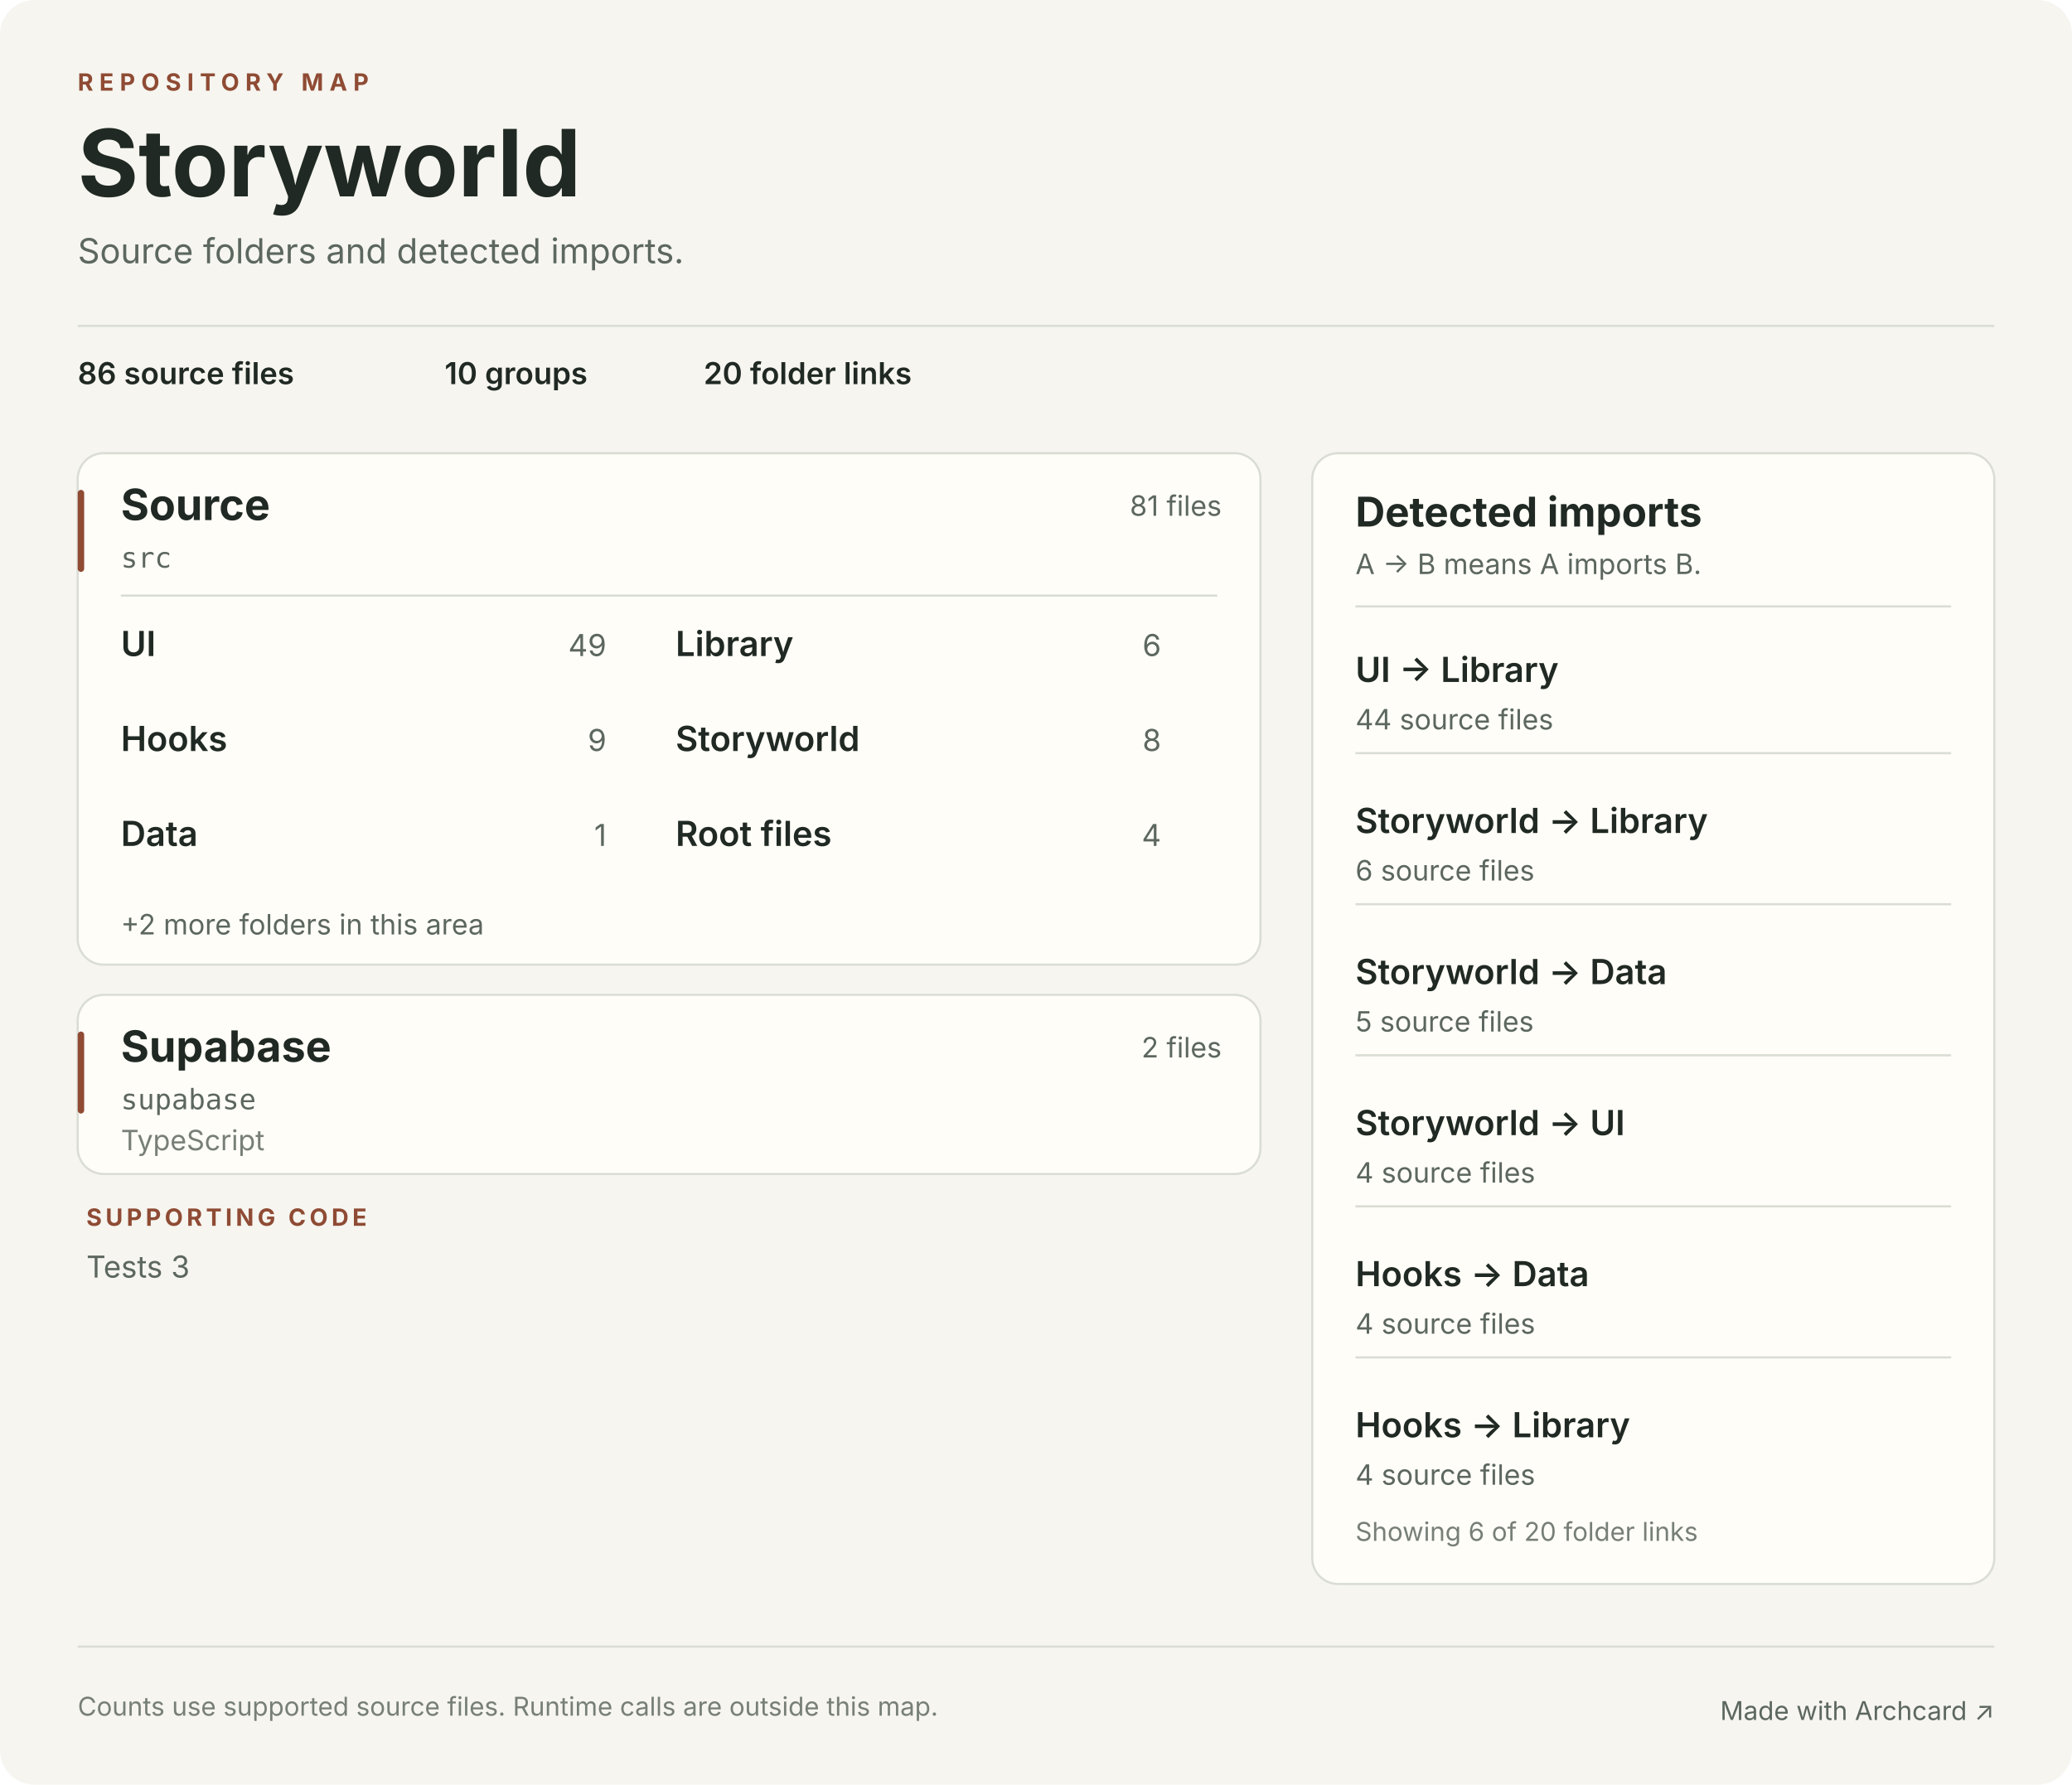
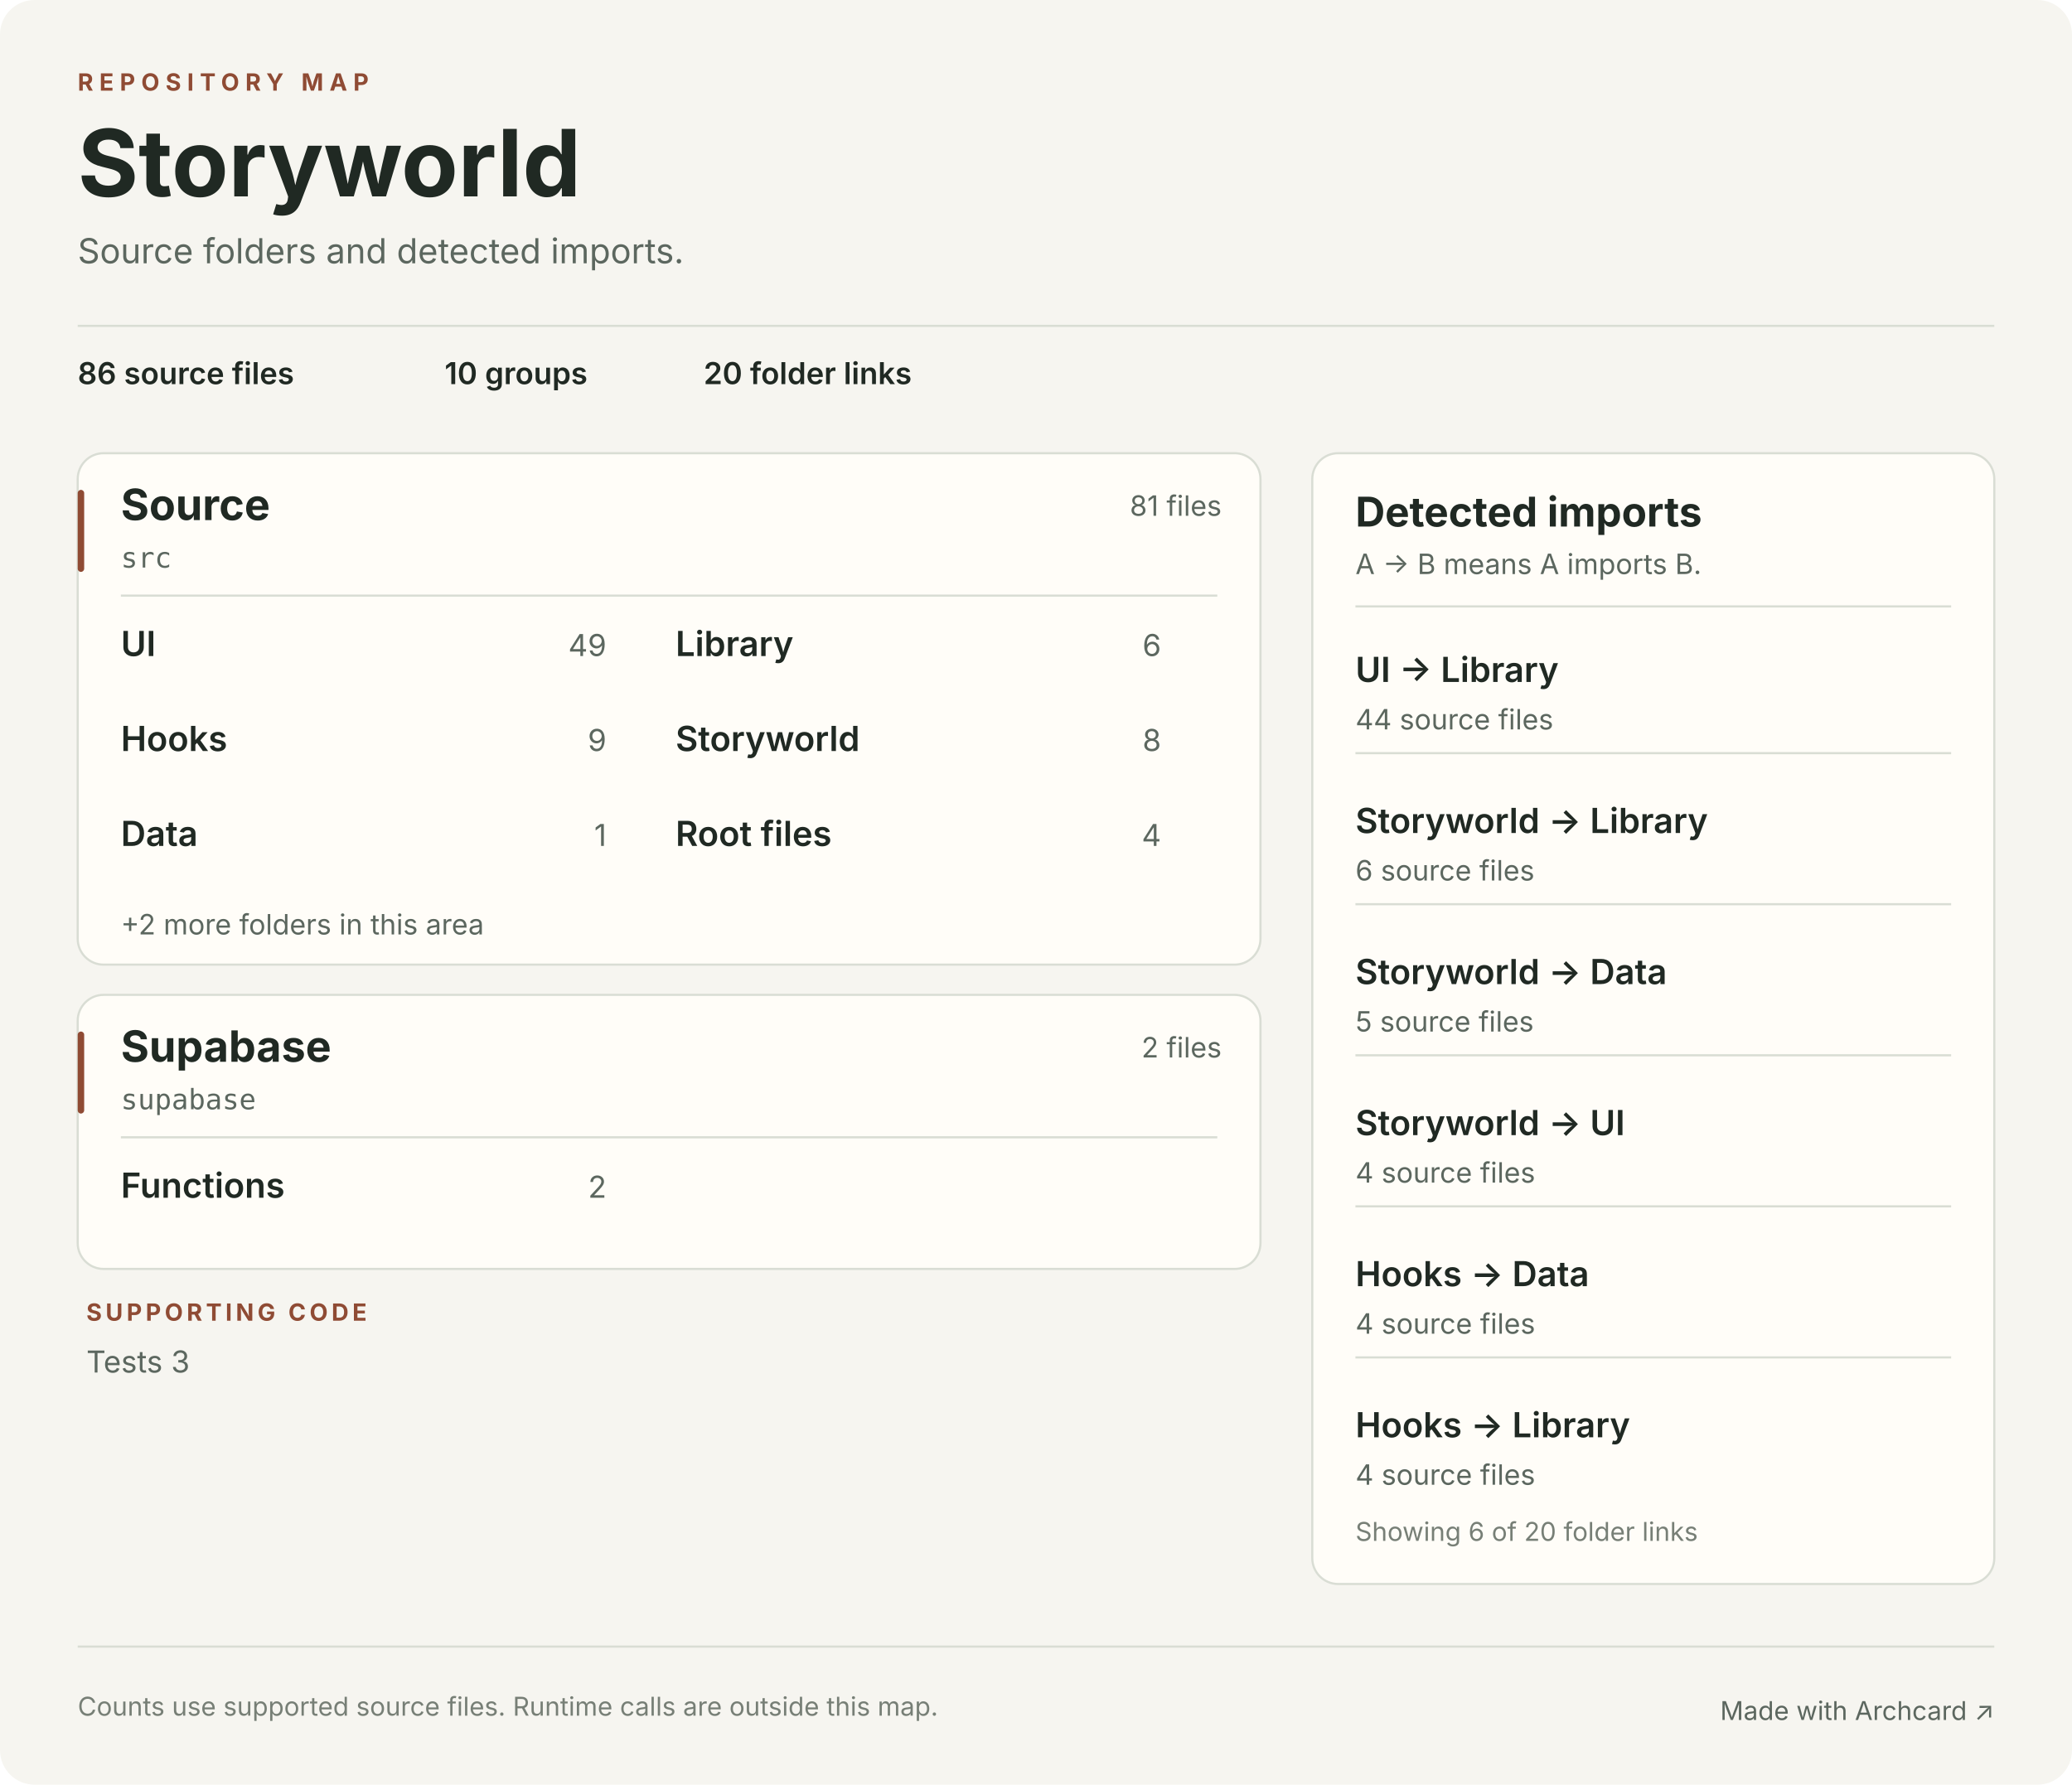
<svg xmlns="http://www.w3.org/2000/svg" viewBox="0 0 960 827" width="960" height="827" role="img" aria-labelledby="title description">
  <rect width="960" height="827" rx="16" fill="#F6F5F0" />
  <text x="36" y="42" fill="#8F4B34" font-family="Inter, ui-sans-serif, system-ui, sans-serif" font-size="11" font-weight="700" letter-spacing="2.8">REPOSITORY MAP</text>
  <text x="36" y="91" fill="#202923" font-family="Inter, ui-sans-serif, system-ui, sans-serif" font-size="43" font-weight="700">Storyworld</text>
  <text x="36" y="122" fill="#5C675F" font-family="Inter, ui-sans-serif, system-ui, sans-serif" font-size="16">Source folders and detected imports.</text>
  <line x1="36" y1="151" x2="924" y2="151" stroke="#D9DDD4" />
  <text x="36" y="178" fill="#202923" font-family="Inter, ui-sans-serif, system-ui, sans-serif" font-size="14" font-weight="600">86 source files</text>
  <text x="206" y="178" fill="#202923" font-family="Inter, ui-sans-serif, system-ui, sans-serif" font-size="14" font-weight="600">10 groups</text>
  <text x="326" y="178" fill="#202923" font-family="Inter, ui-sans-serif, system-ui, sans-serif" font-size="14" font-weight="600">20 folder links</text>
  <rect x="36" y="210" width="548" height="237" rx="12" fill="#FFFDF8" stroke="#D9DDD4" />
  <rect x="36" y="227" width="3" height="38" rx="1.5" fill="#8F4B34" />
  <text x="56" y="241" fill="#202923" font-family="Inter, ui-sans-serif, system-ui, sans-serif" font-size="20" font-weight="650">Source</text>
  <text x="566" y="239" fill="#5C675F" font-family="Inter, ui-sans-serif, system-ui, sans-serif" font-size="13" text-anchor="end">81 files</text>
  <text x="56" y="263" fill="#5C675F" font-family="ui-monospace, SFMono-Regular, Menlo, monospace" font-size="13">src</text>
  <line x1="56" y1="276" x2="564" y2="276" stroke="#D9DDD4" />
  <text x="56" y="304" fill="#202923" font-family="Inter, ui-sans-serif, system-ui, sans-serif" font-size="16" font-weight="600">UI</text>
  <text x="281" y="304" fill="#5C675F" font-family="Inter, ui-sans-serif, system-ui, sans-serif" font-size="14" text-anchor="end">49</text>
  <text x="313" y="304" fill="#202923" font-family="Inter, ui-sans-serif, system-ui, sans-serif" font-size="16" font-weight="600">Library</text>
  <text x="538" y="304" fill="#5C675F" font-family="Inter, ui-sans-serif, system-ui, sans-serif" font-size="14" text-anchor="end">6</text>
  <text x="56" y="348" fill="#202923" font-family="Inter, ui-sans-serif, system-ui, sans-serif" font-size="16" font-weight="600">Hooks</text>
  <text x="281" y="348" fill="#5C675F" font-family="Inter, ui-sans-serif, system-ui, sans-serif" font-size="14" text-anchor="end">9</text>
  <text x="313" y="348" fill="#202923" font-family="Inter, ui-sans-serif, system-ui, sans-serif" font-size="16" font-weight="600">Storyworld</text>
  <text x="538" y="348" fill="#5C675F" font-family="Inter, ui-sans-serif, system-ui, sans-serif" font-size="14" text-anchor="end">8</text>
  <text x="56" y="392" fill="#202923" font-family="Inter, ui-sans-serif, system-ui, sans-serif" font-size="16" font-weight="600">Data</text>
  <text x="281" y="392" fill="#5C675F" font-family="Inter, ui-sans-serif, system-ui, sans-serif" font-size="14" text-anchor="end">1</text>
  <text x="313" y="392" fill="#202923" font-family="Inter, ui-sans-serif, system-ui, sans-serif" font-size="16" font-weight="600">Root files</text>
  <text x="538" y="392" fill="#5C675F" font-family="Inter, ui-sans-serif, system-ui, sans-serif" font-size="14" text-anchor="end">4</text>
  <text x="56" y="433" fill="#5C675F" font-family="Inter, ui-sans-serif, system-ui, sans-serif" font-size="13">+2 more folders in this area</text>
-   <rect x="36" y="461" width="548" height="83" rx="12" fill="#FFFDF8" stroke="#D9DDD4" />
+   <rect x="36" y="461" width="548" height="127" rx="12" fill="#FFFDF8" stroke="#D9DDD4" />
  <rect x="36" y="478" width="3" height="38" rx="1.5" fill="#8F4B34" />
  <text x="56" y="492" fill="#202923" font-family="Inter, ui-sans-serif, system-ui, sans-serif" font-size="20" font-weight="650">Supabase</text>
  <text x="566" y="490" fill="#5C675F" font-family="Inter, ui-sans-serif, system-ui, sans-serif" font-size="13" text-anchor="end">2 files</text>
  <text x="56" y="514" fill="#5C675F" font-family="ui-monospace, SFMono-Regular, Menlo, monospace" font-size="13">supabase</text>
-   <text x="56" y="533" fill="#777F76" font-family="Inter, ui-sans-serif, system-ui, sans-serif" font-size="13">TypeScript</text>
-   <text x="40" y="568" fill="#8F4B34" font-family="Inter, ui-sans-serif, system-ui, sans-serif" font-size="11" font-weight="700" letter-spacing="1.7">SUPPORTING CODE</text>
-   <text x="40" y="592" fill="#5C675F" font-family="Inter, ui-sans-serif, system-ui, sans-serif" font-size="14">Tests 3</text>
+   <line x1="56" y1="527" x2="564" y2="527" stroke="#D9DDD4" />
+   <text x="56" y="555" fill="#202923" font-family="Inter, ui-sans-serif, system-ui, sans-serif" font-size="16" font-weight="600">Functions</text>
+   <text x="281" y="555" fill="#5C675F" font-family="Inter, ui-sans-serif, system-ui, sans-serif" font-size="14" text-anchor="end">2</text>
+   <text x="40" y="612" fill="#8F4B34" font-family="Inter, ui-sans-serif, system-ui, sans-serif" font-size="11" font-weight="700" letter-spacing="1.7">SUPPORTING CODE</text>
+   <text x="40" y="636" fill="#5C675F" font-family="Inter, ui-sans-serif, system-ui, sans-serif" font-size="14">Tests 3</text>
  <rect x="608" y="210" width="316" height="524" rx="12" fill="#FFFDF8" stroke="#D9DDD4" />
  <text x="628" y="244" fill="#202923" font-family="Inter, ui-sans-serif, system-ui, sans-serif" font-size="19" font-weight="650">Detected imports</text>
  <text x="628" y="266" fill="#5C675F" font-family="Inter, ui-sans-serif, system-ui, sans-serif" font-size="13">A → B means A imports B.</text>
  <line x1="628" y1="281" x2="904" y2="281" stroke="#D9DDD4" />
  <g>
    <text x="628" y="316" fill="#202923" font-family="Inter, ui-sans-serif, system-ui, sans-serif" font-size="16" font-weight="600">UI  →  Library</text>
    <text x="628" y="338" fill="#5C675F" font-family="Inter, ui-sans-serif, system-ui, sans-serif" font-size="13">44 source files</text>
  </g>
  <line x1="628" y1="349" x2="904" y2="349" stroke="#D9DDD4" />
  <g>
    <text x="628" y="386" fill="#202923" font-family="Inter, ui-sans-serif, system-ui, sans-serif" font-size="16" font-weight="600">Storyworld  →  Library</text>
    <text x="628" y="408" fill="#5C675F" font-family="Inter, ui-sans-serif, system-ui, sans-serif" font-size="13">6 source files</text>
  </g>
  <line x1="628" y1="419" x2="904" y2="419" stroke="#D9DDD4" />
  <g>
    <text x="628" y="456" fill="#202923" font-family="Inter, ui-sans-serif, system-ui, sans-serif" font-size="16" font-weight="600">Storyworld  →  Data</text>
    <text x="628" y="478" fill="#5C675F" font-family="Inter, ui-sans-serif, system-ui, sans-serif" font-size="13">5 source files</text>
  </g>
  <line x1="628" y1="489" x2="904" y2="489" stroke="#D9DDD4" />
  <g>
    <text x="628" y="526" fill="#202923" font-family="Inter, ui-sans-serif, system-ui, sans-serif" font-size="16" font-weight="600">Storyworld  →  UI</text>
    <text x="628" y="548" fill="#5C675F" font-family="Inter, ui-sans-serif, system-ui, sans-serif" font-size="13">4 source files</text>
  </g>
  <line x1="628" y1="559" x2="904" y2="559" stroke="#D9DDD4" />
  <g>
    <text x="628" y="596" fill="#202923" font-family="Inter, ui-sans-serif, system-ui, sans-serif" font-size="16" font-weight="600">Hooks  →  Data</text>
    <text x="628" y="618" fill="#5C675F" font-family="Inter, ui-sans-serif, system-ui, sans-serif" font-size="13">4 source files</text>
  </g>
  <line x1="628" y1="629" x2="904" y2="629" stroke="#D9DDD4" />
  <g>
    <text x="628" y="666" fill="#202923" font-family="Inter, ui-sans-serif, system-ui, sans-serif" font-size="16" font-weight="600">Hooks  →  Library</text>
    <text x="628" y="688" fill="#5C675F" font-family="Inter, ui-sans-serif, system-ui, sans-serif" font-size="13">4 source files</text>
  </g>
  <text x="628" y="714" fill="#777F76" font-family="Inter, ui-sans-serif, system-ui, sans-serif" font-size="12">Showing 6 of 20 folder links</text>
  <line x1="36" y1="763" x2="924" y2="763" stroke="#D9DDD4" />
  <text x="36" y="795" fill="#777F76" font-family="Inter, ui-sans-serif, system-ui, sans-serif" font-size="12">Counts use supported source files. Runtime calls are outside this map.</text>
  <a href="https://github.com/skipauthenticate/archcard" target="_blank">
    <text x="924" y="797" fill="#5C675F" font-family="Inter, ui-sans-serif, system-ui, sans-serif" font-size="12" text-anchor="end">Made with Archcard ↗</text>
  </a>
</svg>
